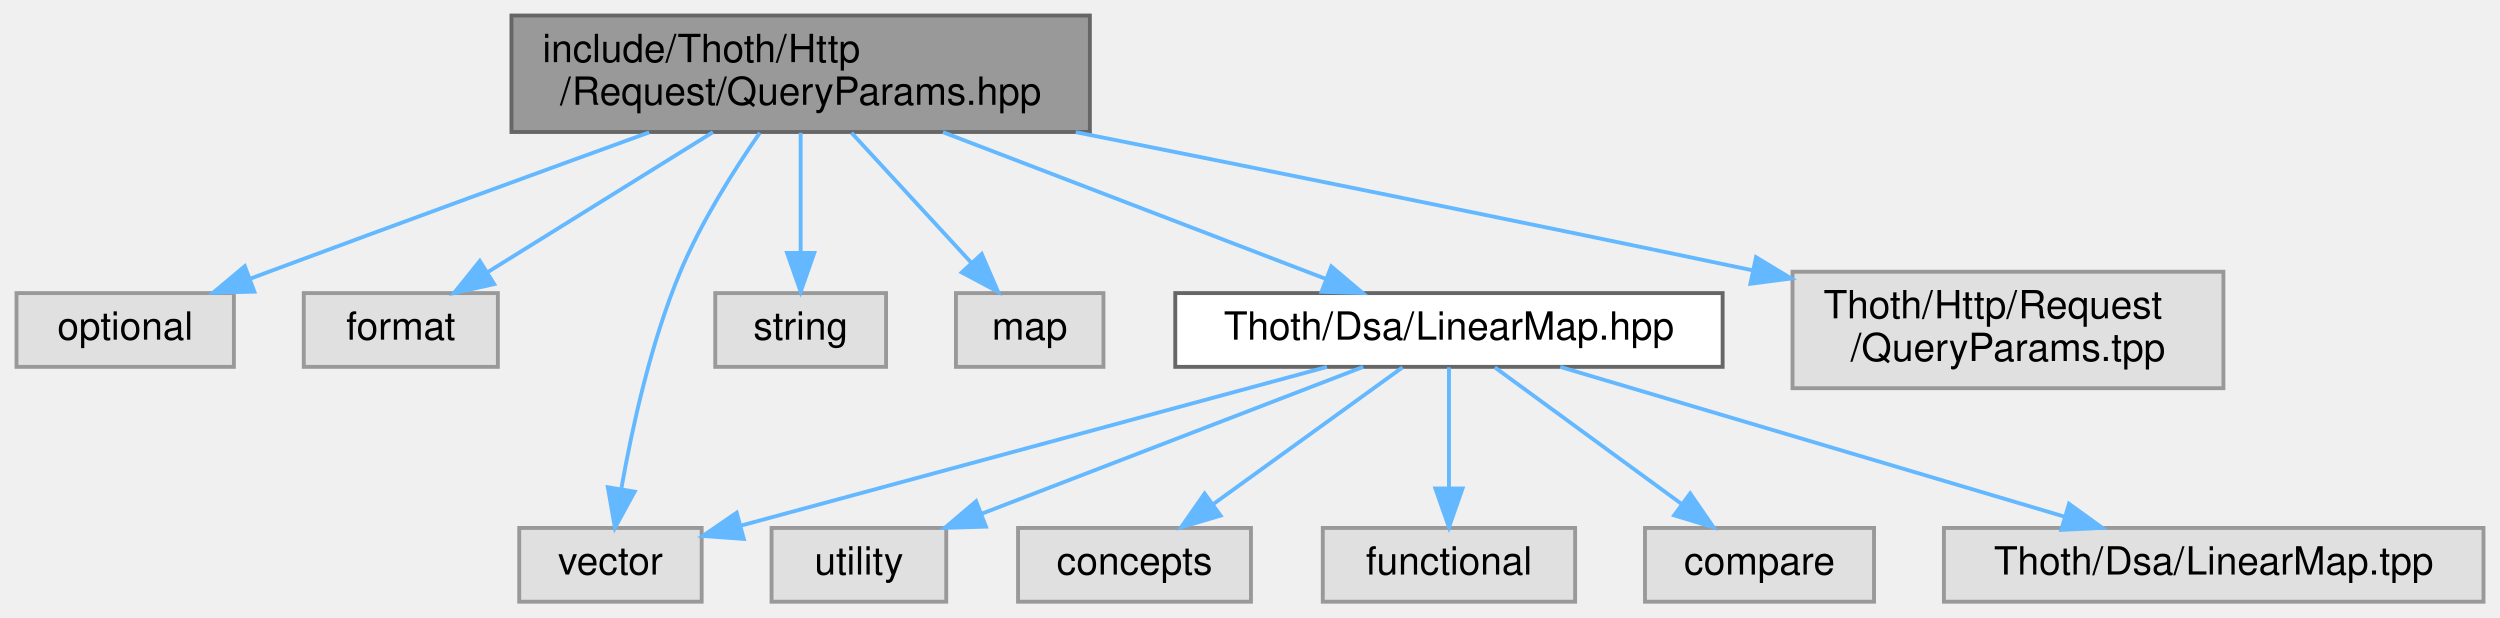
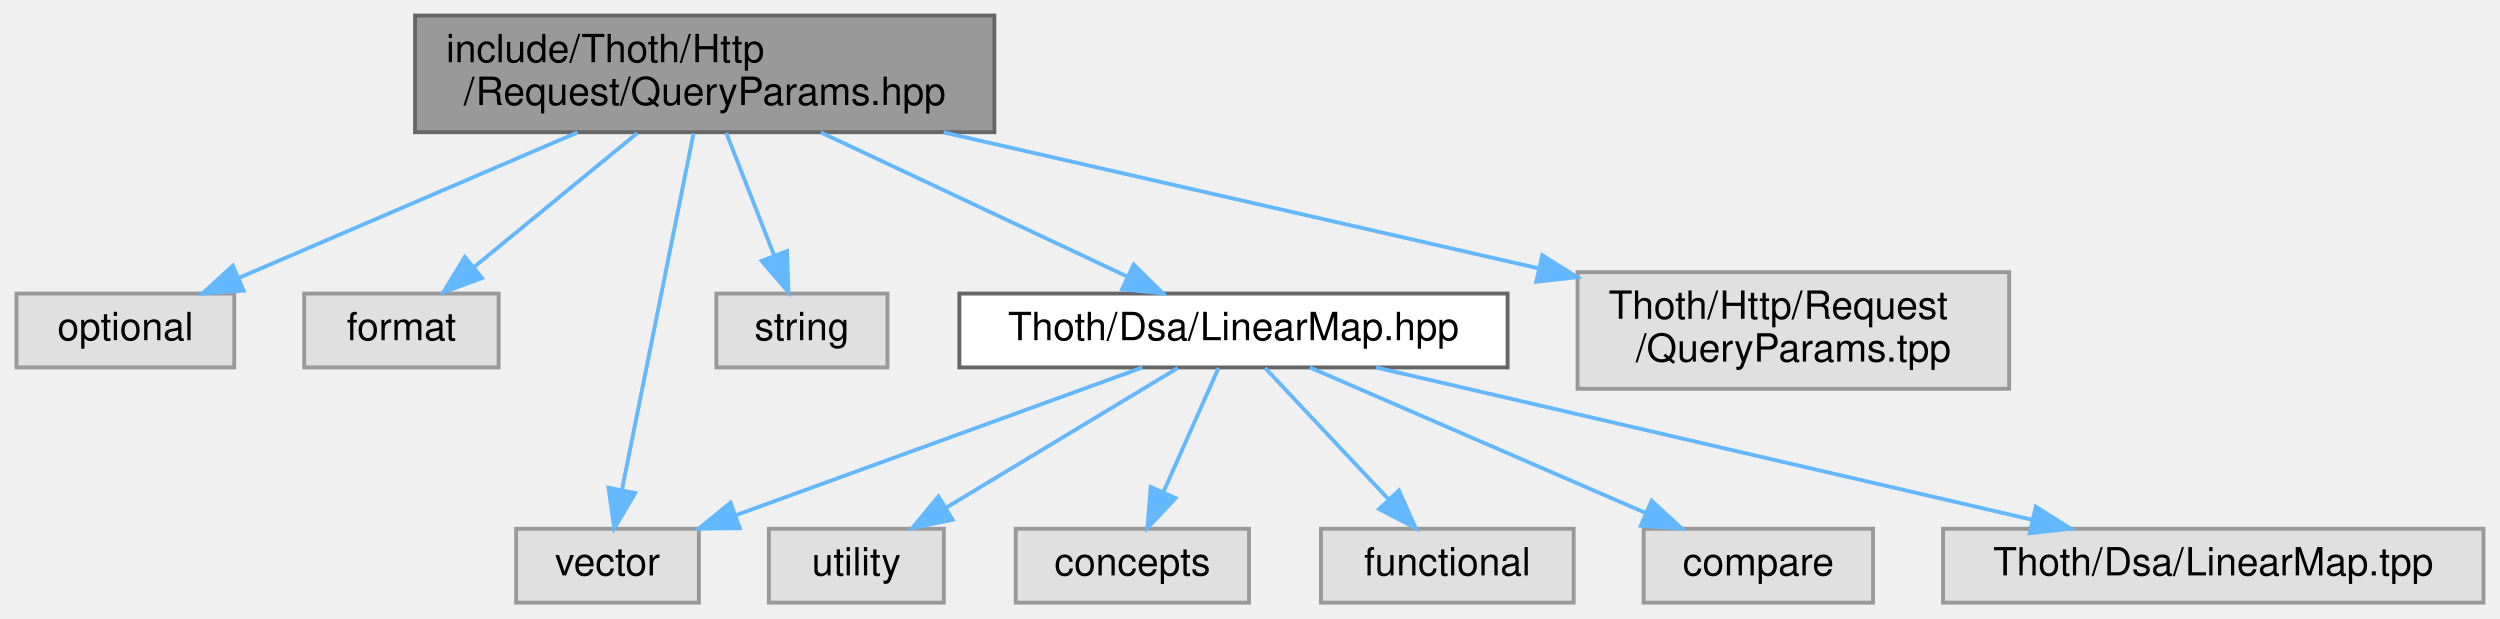
- <svg xmlns="http://www.w3.org/2000/svg" xmlns:xlink="http://www.w3.org/1999/xlink" width="644pt" height="159pt" viewBox="0.00 0.00 643.50 159.00">
+ <svg xmlns="http://www.w3.org/2000/svg" xmlns:xlink="http://www.w3.org/1999/xlink" width="643pt" height="159pt" viewBox="0.00 0.00 642.50 159.00">
  <g id="graph0" class="graph" transform="scale(1 1) rotate(0) translate(4 155)">
    <g id="Node000001" class="node">
      <g id="a_Node000001">
        <a xlink:title=" ">
-           <polygon fill="#999999" stroke="#666666" points="276.5,-151 127.5,-151 127.5,-121 276.5,-121 276.5,-151" />
-           <text text-anchor="start" x="135.5" y="-139" font-family="Helvetica,sans-Serif" font-size="10.00">include/Thoth/Http</text>
-           <text text-anchor="middle" x="202" y="-128" font-family="Helvetica,sans-Serif" font-size="10.00">/Request/QueryParams.hpp</text>
+           <polygon fill="#999999" stroke="#666666" points="251.5,-151 102.5,-151 102.5,-121 251.5,-121 251.5,-151" />
+           <text text-anchor="start" x="110.5" y="-139" font-family="Helvetica,sans-Serif" font-size="10.00">include/Thoth/Http</text>
+           <text text-anchor="middle" x="177" y="-128" font-family="Helvetica,sans-Serif" font-size="10.00">/Request/QueryParams.hpp</text>
        </a>
      </g>
    </g>
    <g id="Node000002" class="node">
      <g id="a_Node000002">
        <a xlink:title=" ">
          <polygon fill="#e0e0e0" stroke="#999999" points="56,-79.5 0,-79.5 0,-60.5 56,-60.5 56,-79.5" />
          <text text-anchor="middle" x="28" y="-67.5" font-family="Helvetica,sans-Serif" font-size="10.00">optional</text>
        </a>
      </g>
    </g>
    <g id="edge1_Node000001_Node000002" class="edge">
      <g id="a_edge1_Node000001_Node000002">
        <a xlink:title=" ">
-           <path fill="none" stroke="#63b8ff" d="M162.98,-120.9C135.54,-110.95 97.99,-97.26 65,-85 63.41,-84.41 61.78,-83.8 60.13,-83.18" />
-           <polygon fill="#63b8ff" stroke="#63b8ff" points="61.27,-79.87 50.68,-79.63 58.81,-86.43 61.27,-79.87" />
+           <path fill="none" stroke="#63b8ff" d="M144.3,-120.95C118.29,-109.78 82.22,-94.29 57.17,-83.53" />
+           <polygon fill="#63b8ff" stroke="#63b8ff" points="58.4,-80.25 47.83,-79.52 55.64,-86.68 58.4,-80.25" />
        </a>
      </g>
    </g>
    <g id="Node000003" class="node">
      <g id="a_Node000003">
        <a xlink:title=" ">
          <polygon fill="#e0e0e0" stroke="#999999" points="124,-79.5 74,-79.5 74,-60.5 124,-60.5 124,-79.5" />
          <text text-anchor="middle" x="99" y="-67.5" font-family="Helvetica,sans-Serif" font-size="10.00">format</text>
        </a>
      </g>
    </g>
    <g id="edge2_Node000001_Node000003" class="edge">
      <g id="a_edge2_Node000001_Node000003">
        <a xlink:title=" ">
-           <path fill="none" stroke="#63b8ff" d="M179.4,-120.95C162.21,-110.27 138.67,-95.65 121.51,-84.98" />
-           <polygon fill="#63b8ff" stroke="#63b8ff" points="123.05,-81.82 112.71,-79.52 119.35,-87.77 123.05,-81.82" />
+           <path fill="none" stroke="#63b8ff" d="M159.69,-120.8C147.29,-110.62 130.6,-96.93 117.87,-86.48" />
+           <polygon fill="#63b8ff" stroke="#63b8ff" points="119.73,-83.48 109.78,-79.84 115.29,-88.89 119.73,-83.48" />
        </a>
      </g>
    </g>
    <g id="Node000004" class="node">
      <g id="a_Node000004">
        <a xlink:title=" ">
-           <polygon fill="#e0e0e0" stroke="#999999" points="176.5,-19 129.5,-19 129.5,0 176.5,0 176.5,-19" />
-           <text text-anchor="middle" x="153" y="-7" font-family="Helvetica,sans-Serif" font-size="10.00">vector</text>
+           <polygon fill="#e0e0e0" stroke="#999999" points="175.5,-19 128.5,-19 128.5,0 175.5,0 175.5,-19" />
+           <text text-anchor="middle" x="152" y="-7" font-family="Helvetica,sans-Serif" font-size="10.00">vector</text>
        </a>
      </g>
    </g>
    <g id="edge3_Node000001_Node000004" class="edge">
      <g id="a_edge3_Node000001_Node000004">
        <a xlink:title=" ">
-           <path fill="none" stroke="#63b8ff" d="M191.48,-120.79C184.77,-111.13 176.36,-97.82 171,-85 163.39,-66.8 158.56,-44.7 155.84,-29.32" />
-           <polygon fill="#63b8ff" stroke="#63b8ff" points="159.23,-28.35 154.16,-19.04 152.32,-29.48 159.23,-28.35" />
+           <path fill="none" stroke="#63b8ff" d="M174.13,-120.72C169.59,-98.12 160.76,-54.12 155.73,-29.09" />
+           <polygon fill="#63b8ff" stroke="#63b8ff" points="159.12,-28.18 153.72,-19.07 152.26,-29.56 159.12,-28.18" />
        </a>
      </g>
    </g>
    <g id="Node000005" class="node">
      <g id="a_Node000005">
        <a xlink:title=" ">
          <polygon fill="#e0e0e0" stroke="#999999" points="224,-79.5 180,-79.5 180,-60.5 224,-60.5 224,-79.5" />
          <text text-anchor="middle" x="202" y="-67.5" font-family="Helvetica,sans-Serif" font-size="10.00">string</text>
        </a>
      </g>
    </g>
    <g id="edge4_Node000001_Node000005" class="edge">
      <g id="a_edge4_Node000001_Node000005">
        <a xlink:title=" ">
-           <path fill="none" stroke="#63b8ff" d="M202,-120.8C202,-111.7 202,-99.79 202,-89.9" />
-           <polygon fill="#63b8ff" stroke="#63b8ff" points="205.5,-89.84 202,-79.84 198.5,-89.84 205.5,-89.84" />
+           <path fill="none" stroke="#63b8ff" d="M182.55,-120.8C186.18,-111.5 190.96,-99.27 194.87,-89.26" />
+           <polygon fill="#63b8ff" stroke="#63b8ff" points="198.17,-90.43 198.55,-79.84 191.65,-87.89 198.17,-90.43" />
        </a>
      </g>
    </g>
    <g id="Node000006" class="node">
      <g id="a_Node000006">
-         <a xlink:title=" ">
-           <polygon fill="#e0e0e0" stroke="#999999" points="280,-79.5 242,-79.5 242,-60.5 280,-60.5 280,-79.5" />
-           <text text-anchor="middle" x="261" y="-67.5" font-family="Helvetica,sans-Serif" font-size="10.00">map</text>
+         <a xlink:href="_linear_map_8hpp.html" target="_top" xlink:title=" ">
+           <polygon fill="white" stroke="#666666" points="383.5,-79.5 242.5,-79.5 242.5,-60.5 383.5,-60.5 383.5,-79.5" />
+           <text text-anchor="middle" x="313" y="-67.5" font-family="Helvetica,sans-Serif" font-size="10.00">Thoth/Dsa/LinearMap.hpp</text>
        </a>
      </g>
    </g>
    <g id="edge5_Node000001_Node000006" class="edge">
      <g id="a_edge5_Node000001_Node000006">
        <a xlink:title=" ">
-           <path fill="none" stroke="#63b8ff" d="M215.09,-120.8C224.2,-110.92 236.37,-97.72 245.89,-87.39" />
-           <polygon fill="#63b8ff" stroke="#63b8ff" points="248.64,-89.57 252.85,-79.84 243.5,-84.82 248.64,-89.57" />
+           <path fill="none" stroke="#63b8ff" d="M206.85,-120.95C230.38,-109.88 262.93,-94.56 285.77,-83.82" />
+           <polygon fill="#63b8ff" stroke="#63b8ff" points="287.34,-86.94 294.9,-79.52 284.36,-80.61 287.34,-86.94" />
+         </a>
+       </g>
+     </g>
+     <g id="Node000012" class="node">
+       <g id="a_Node000012">
+         <a xlink:title=" ">
+           <polygon fill="#e0e0e0" stroke="#999999" points="512.5,-85 401.5,-85 401.5,-55 512.5,-55 512.5,-85" />
+           <text text-anchor="start" x="409.5" y="-73" font-family="Helvetica,sans-Serif" font-size="10.00">Thoth/Http/Request</text>
+           <text text-anchor="middle" x="457" y="-62" font-family="Helvetica,sans-Serif" font-size="10.00">/QueryParams.tpp</text>
+         </a>
+       </g>
+     </g>
+     <g id="edge12_Node000001_Node000012" class="edge">
+       <g id="a_edge12_Node000001_Node000012">
+         <a xlink:title=" ">
+           <path fill="none" stroke="#63b8ff" d="M238.45,-120.95C283.74,-110.6 345.25,-96.54 391.48,-85.98" />
+           <polygon fill="#63b8ff" stroke="#63b8ff" points="392.43,-89.35 401.4,-83.71 390.87,-82.53 392.43,-89.35" />
+         </a>
+       </g>
+     </g>
+     <g id="edge6_Node000006_Node000004" class="edge">
+       <g id="a_edge6_Node000006_Node000004">
+         <a xlink:title=" ">
+           <path fill="none" stroke="#63b8ff" d="M289.59,-60.49C262.05,-50.49 216.13,-33.8 184.99,-22.49" />
+           <polygon fill="#63b8ff" stroke="#63b8ff" points="186.03,-19.14 175.44,-19.02 183.64,-25.72 186.03,-19.14" />
        </a>
      </g>
    </g>
    <g id="Node000007" class="node">
      <g id="a_Node000007">
-         <a xlink:href="_linear_map_8hpp.html" target="_top" xlink:title=" ">
-           <polygon fill="white" stroke="#666666" points="439.5,-79.5 298.5,-79.5 298.5,-60.5 439.5,-60.5 439.5,-79.5" />
-           <text text-anchor="middle" x="369" y="-67.5" font-family="Helvetica,sans-Serif" font-size="10.00">Thoth/Dsa/LinearMap.hpp</text>
+         <a xlink:title=" ">
+           <polygon fill="#e0e0e0" stroke="#999999" points="238.5,-19 193.5,-19 193.5,0 238.5,0 238.5,-19" />
+           <text text-anchor="middle" x="216" y="-7" font-family="Helvetica,sans-Serif" font-size="10.00">utility</text>
        </a>
      </g>
    </g>
-     <g id="edge6_Node000001_Node000007" class="edge">
-       <g id="a_edge6_Node000001_Node000007">
+     <g id="edge7_Node000006_Node000007" class="edge">
+       <g id="a_edge7_Node000006_Node000007">
        <a xlink:title=" ">
-           <path fill="none" stroke="#63b8ff" d="M238.65,-120.95C268.19,-109.63 309.31,-93.88 337.42,-83.1" />
-           <polygon fill="#63b8ff" stroke="#63b8ff" points="338.69,-86.36 346.78,-79.52 336.18,-79.83 338.69,-86.36" />
-         </a>
-       </g>
-     </g>
-     <g id="Node000013" class="node">
-       <g id="a_Node000013">
-         <a xlink:title=" ">
-           <polygon fill="#e0e0e0" stroke="#999999" points="568.5,-85 457.5,-85 457.5,-55 568.5,-55 568.5,-85" />
-           <text text-anchor="start" x="465.5" y="-73" font-family="Helvetica,sans-Serif" font-size="10.00">Thoth/Http/Request</text>
-           <text text-anchor="middle" x="513" y="-62" font-family="Helvetica,sans-Serif" font-size="10.00">/QueryParams.tpp</text>
-         </a>
-       </g>
-     </g>
-     <g id="edge13_Node000001_Node000013" class="edge">
-       <g id="a_edge13_Node000001_Node000013">
-         <a xlink:title=" ">
-           <path fill="none" stroke="#63b8ff" d="M272.86,-120.96C319.86,-111.58 383.16,-98.81 447.28,-85.35" />
-           <polygon fill="#63b8ff" stroke="#63b8ff" points="448.1,-88.75 457.16,-83.27 446.66,-81.9 448.1,-88.75" />
-         </a>
-       </g>
-     </g>
-     <g id="edge7_Node000007_Node000004" class="edge">
-       <g id="a_edge7_Node000007_Node000004">
-         <a xlink:title=" ">
-           <path fill="none" stroke="#63b8ff" d="M337.59,-60.49C297.36,-49.6 227.91,-30.79 186.63,-19.61" />
-           <polygon fill="#63b8ff" stroke="#63b8ff" points="187.35,-16.18 176.78,-16.94 185.52,-22.93 187.35,-16.18" />
+           <path fill="none" stroke="#63b8ff" d="M298.69,-60.37C283,-50.91 257.6,-35.59 239.09,-24.42" />
+           <polygon fill="#63b8ff" stroke="#63b8ff" points="240.74,-21.33 230.37,-19.17 237.13,-27.33 240.74,-21.33" />
        </a>
      </g>
    </g>
    <g id="Node000008" class="node">
      <g id="a_Node000008">
        <a xlink:title=" ">
-           <polygon fill="#e0e0e0" stroke="#999999" points="239.5,-19 194.5,-19 194.5,0 239.5,0 239.5,-19" />
-           <text text-anchor="middle" x="217" y="-7" font-family="Helvetica,sans-Serif" font-size="10.00">utility</text>
+           <polygon fill="#e0e0e0" stroke="#999999" points="317,-19 257,-19 257,0 317,0 317,-19" />
+           <text text-anchor="middle" x="287" y="-7" font-family="Helvetica,sans-Serif" font-size="10.00">concepts</text>
        </a>
      </g>
    </g>
-     <g id="edge8_Node000007_Node000008" class="edge">
-       <g id="a_edge8_Node000007_Node000008">
+     <g id="edge8_Node000006_Node000008" class="edge">
+       <g id="a_edge8_Node000006_Node000008">
        <a xlink:title=" ">
-           <path fill="none" stroke="#63b8ff" d="M346.9,-60.49C321.01,-50.53 277.92,-33.95 248.53,-22.63" />
-           <polygon fill="#63b8ff" stroke="#63b8ff" points="249.72,-19.34 239.13,-19.02 247.2,-25.88 249.72,-19.34" />
+           <path fill="none" stroke="#63b8ff" d="M309.16,-60.37C305.44,-51.99 299.67,-39.01 294.95,-28.39" />
+           <polygon fill="#63b8ff" stroke="#63b8ff" points="298.11,-26.88 290.85,-19.17 291.72,-29.73 298.11,-26.88" />
        </a>
      </g>
    </g>
    <g id="Node000009" class="node">
      <g id="a_Node000009">
        <a xlink:title=" ">
-           <polygon fill="#e0e0e0" stroke="#999999" points="318,-19 258,-19 258,0 318,0 318,-19" />
-           <text text-anchor="middle" x="288" y="-7" font-family="Helvetica,sans-Serif" font-size="10.00">concepts</text>
+           <polygon fill="#e0e0e0" stroke="#999999" points="400.5,-19 335.5,-19 335.5,0 400.5,0 400.5,-19" />
+           <text text-anchor="middle" x="368" y="-7" font-family="Helvetica,sans-Serif" font-size="10.00">functional</text>
        </a>
      </g>
    </g>
-     <g id="edge9_Node000007_Node000009" class="edge">
-       <g id="a_edge9_Node000007_Node000009">
+     <g id="edge9_Node000006_Node000009" class="edge">
+       <g id="a_edge9_Node000006_Node000009">
        <a xlink:title=" ">
-           <path fill="none" stroke="#63b8ff" d="M357.05,-60.37C344.25,-51.12 323.7,-36.28 308.35,-25.19" />
-           <polygon fill="#63b8ff" stroke="#63b8ff" points="310.16,-22.18 300,-19.17 306.06,-27.86 310.16,-22.18" />
+           <path fill="none" stroke="#63b8ff" d="M321.12,-60.37C329.4,-51.55 342.47,-37.66 352.7,-26.77" />
+           <polygon fill="#63b8ff" stroke="#63b8ff" points="355.55,-28.85 359.85,-19.17 350.45,-24.06 355.55,-28.85" />
        </a>
      </g>
    </g>
    <g id="Node000010" class="node">
      <g id="a_Node000010">
        <a xlink:title=" ">
-           <polygon fill="#e0e0e0" stroke="#999999" points="401.5,-19 336.5,-19 336.5,0 401.5,0 401.5,-19" />
-           <text text-anchor="middle" x="369" y="-7" font-family="Helvetica,sans-Serif" font-size="10.00">functional</text>
+           <polygon fill="#e0e0e0" stroke="#999999" points="477.5,-19 418.5,-19 418.5,0 477.5,0 477.5,-19" />
+           <text text-anchor="middle" x="448" y="-7" font-family="Helvetica,sans-Serif" font-size="10.00">compare</text>
        </a>
      </g>
    </g>
-     <g id="edge10_Node000007_Node000010" class="edge">
-       <g id="a_edge10_Node000007_Node000010">
+     <g id="edge10_Node000006_Node000010" class="edge">
+       <g id="a_edge10_Node000006_Node000010">
        <a xlink:title=" ">
-           <path fill="none" stroke="#63b8ff" d="M369,-60.37C369,-52.25 369,-39.81 369,-29.39" />
-           <polygon fill="#63b8ff" stroke="#63b8ff" points="372.5,-29.17 369,-19.17 365.5,-29.17 372.5,-29.17" />
+           <path fill="none" stroke="#63b8ff" d="M332.63,-60.49C355.33,-50.66 392.9,-34.38 418.97,-23.08" />
+           <polygon fill="#63b8ff" stroke="#63b8ff" points="420.56,-26.2 428.35,-19.02 417.78,-19.78 420.56,-26.2" />
        </a>
      </g>
    </g>
    <g id="Node000011" class="node">
      <g id="a_Node000011">
        <a xlink:title=" ">
-           <polygon fill="#e0e0e0" stroke="#999999" points="478.5,-19 419.5,-19 419.5,0 478.5,0 478.5,-19" />
-           <text text-anchor="middle" x="449" y="-7" font-family="Helvetica,sans-Serif" font-size="10.00">compare</text>
+           <polygon fill="#e0e0e0" stroke="#999999" points="634.5,-19 495.5,-19 495.5,0 634.5,0 634.5,-19" />
+           <text text-anchor="middle" x="565" y="-7" font-family="Helvetica,sans-Serif" font-size="10.00">Thoth/Dsa/LinearMap.tpp</text>
        </a>
      </g>
    </g>
-     <g id="edge11_Node000007_Node000011" class="edge">
-       <g id="a_edge11_Node000007_Node000011">
+     <g id="edge11_Node000006_Node000011" class="edge">
+       <g id="a_edge11_Node000006_Node000011">
        <a xlink:title=" ">
-           <path fill="none" stroke="#63b8ff" d="M380.8,-60.37C393.45,-51.12 413.74,-36.28 428.91,-25.19" />
-           <polygon fill="#63b8ff" stroke="#63b8ff" points="431.14,-27.9 437.15,-19.17 427.01,-22.24 431.14,-27.9" />
-         </a>
-       </g>
-     </g>
-     <g id="Node000012" class="node">
-       <g id="a_Node000012">
-         <a xlink:title=" ">
-           <polygon fill="#e0e0e0" stroke="#999999" points="635.5,-19 496.5,-19 496.5,0 635.5,0 635.5,-19" />
-           <text text-anchor="middle" x="566" y="-7" font-family="Helvetica,sans-Serif" font-size="10.00">Thoth/Dsa/LinearMap.tpp</text>
-         </a>
-       </g>
-     </g>
-     <g id="edge12_Node000007_Node000012" class="edge">
-       <g id="a_edge12_Node000007_Node000012">
-         <a xlink:title=" ">
-           <path fill="none" stroke="#63b8ff" d="M397.65,-60.49C431.93,-50.31 489.48,-33.22 527.6,-21.9" />
-           <polygon fill="#63b8ff" stroke="#63b8ff" points="528.73,-25.22 537.32,-19.02 526.74,-18.51 528.73,-25.22" />
+           <path fill="none" stroke="#63b8ff" d="M349.64,-60.49C394.25,-50.14 469.63,-32.64 518.34,-21.33" />
+           <polygon fill="#63b8ff" stroke="#63b8ff" points="519.36,-24.69 528.31,-19.02 517.78,-17.87 519.36,-24.69" />
        </a>
      </g>
    </g>
  </g>
</svg>
